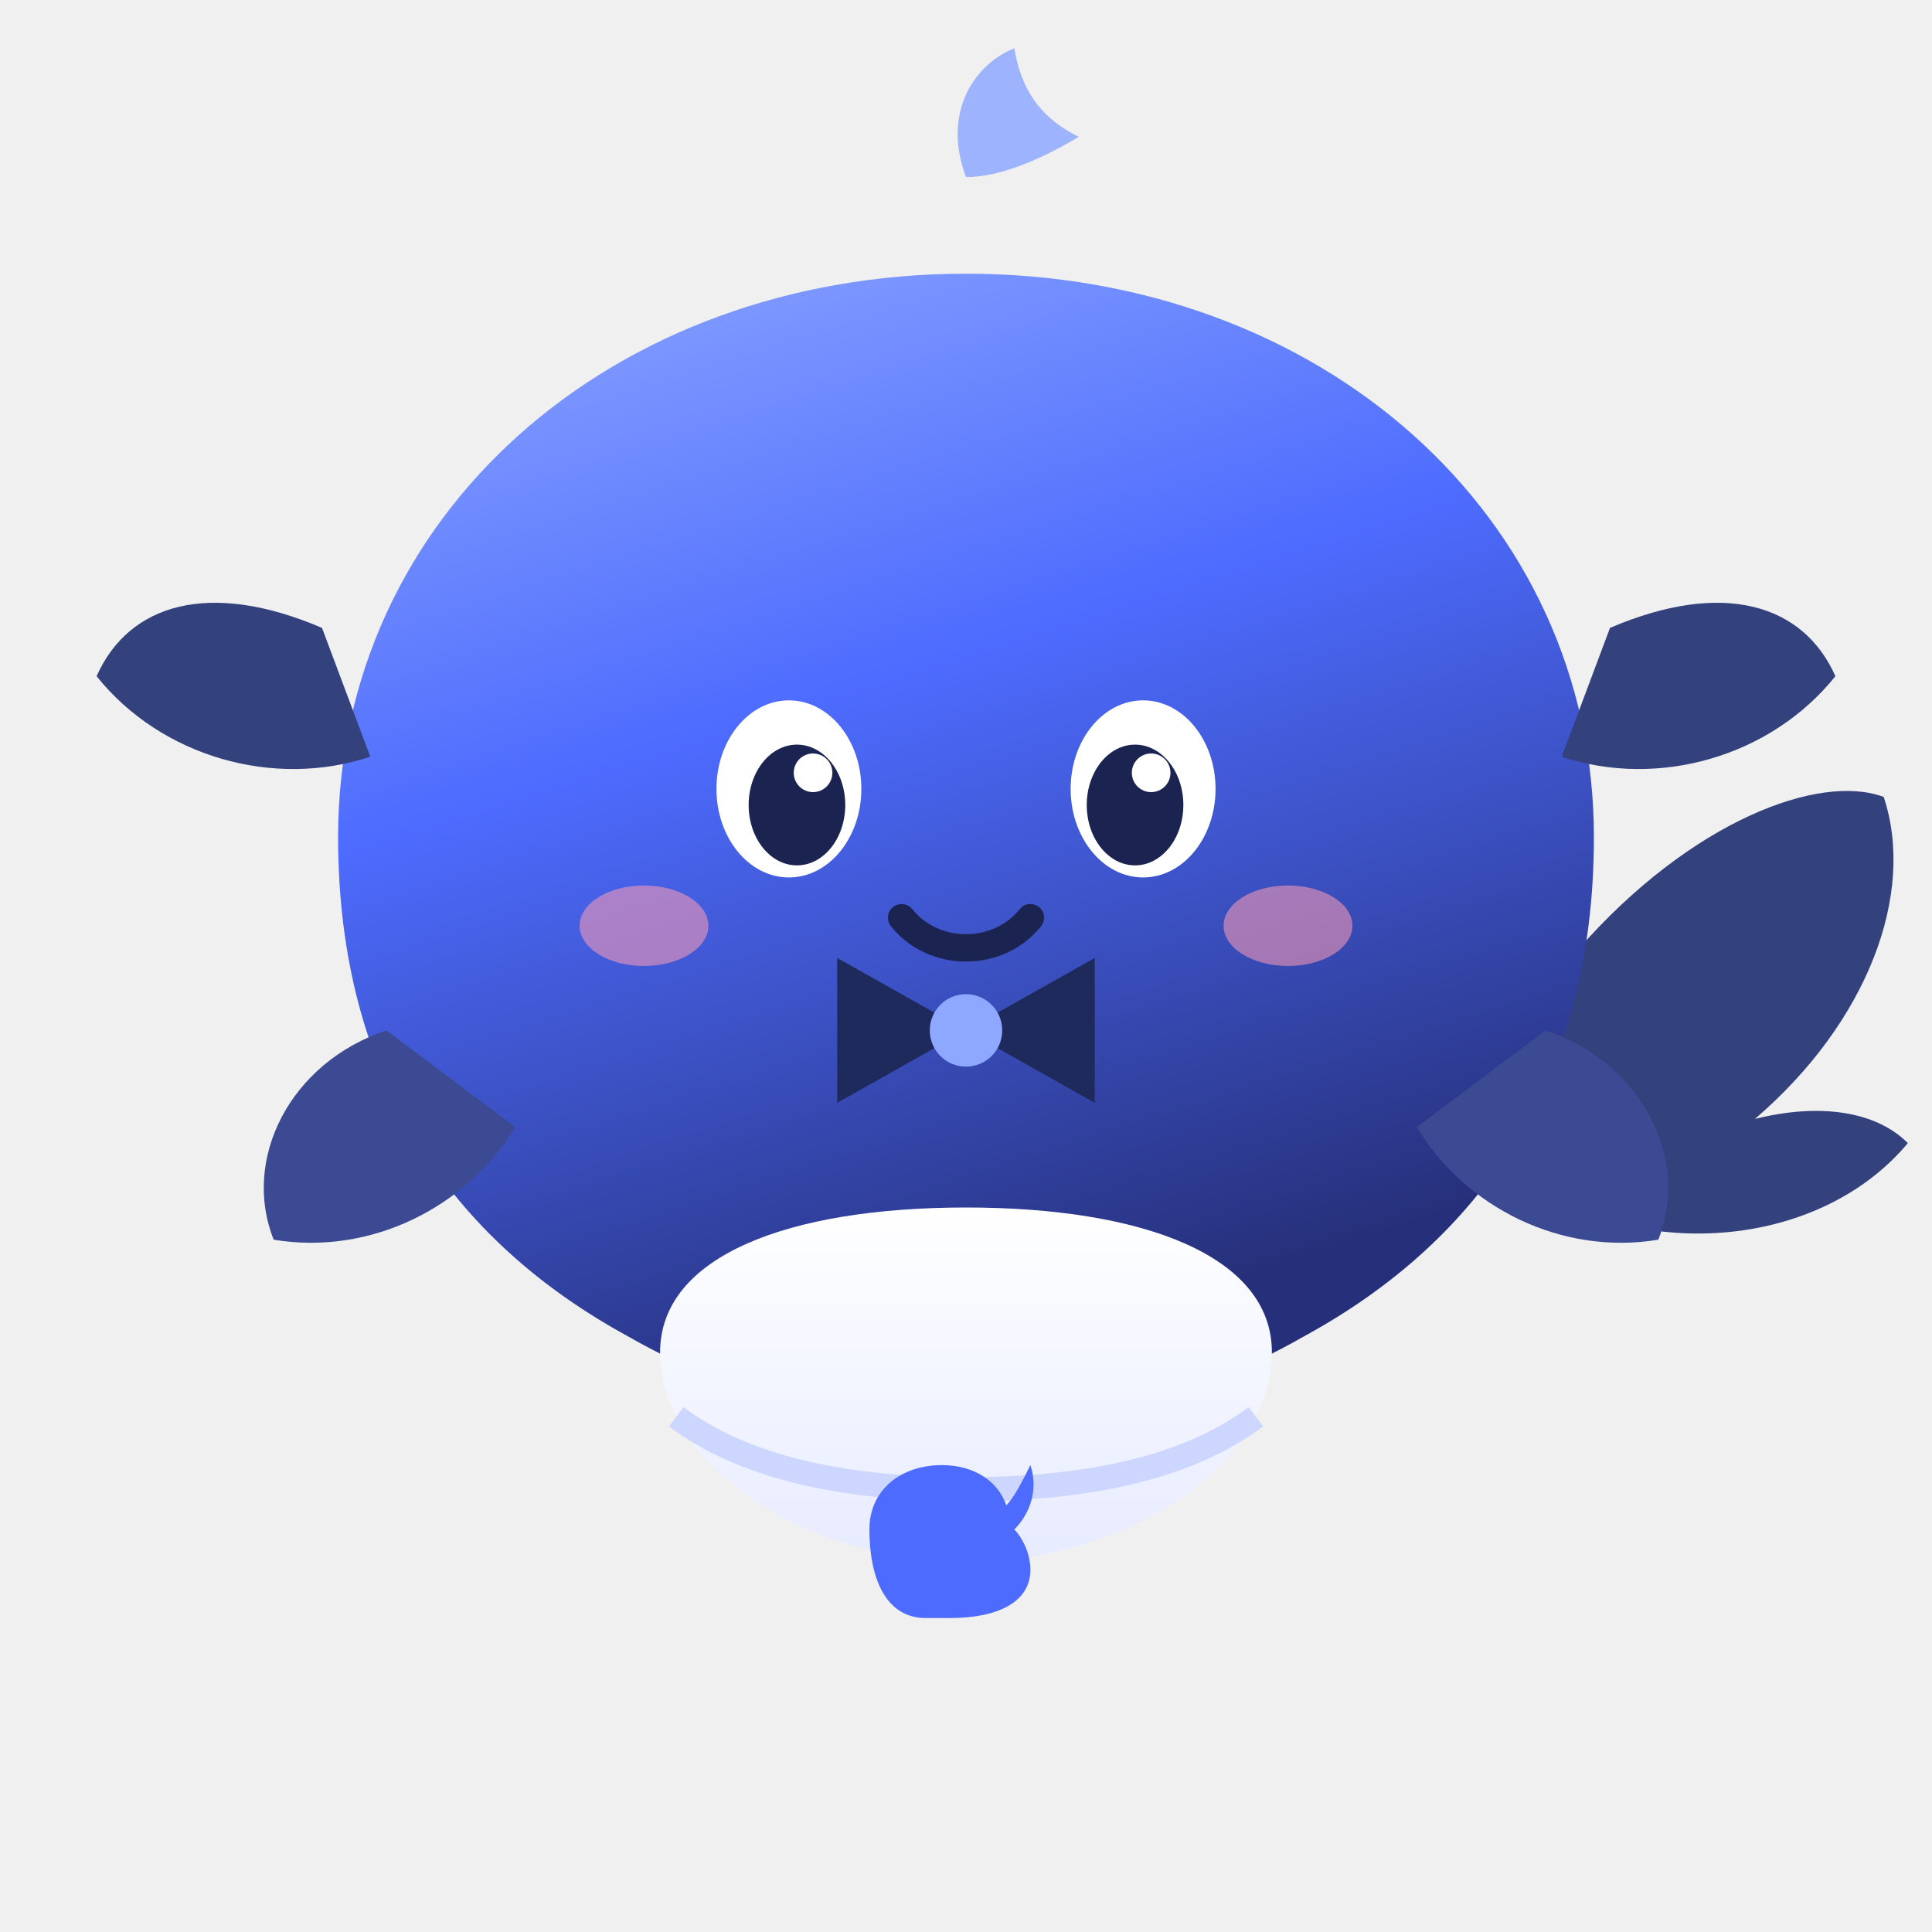
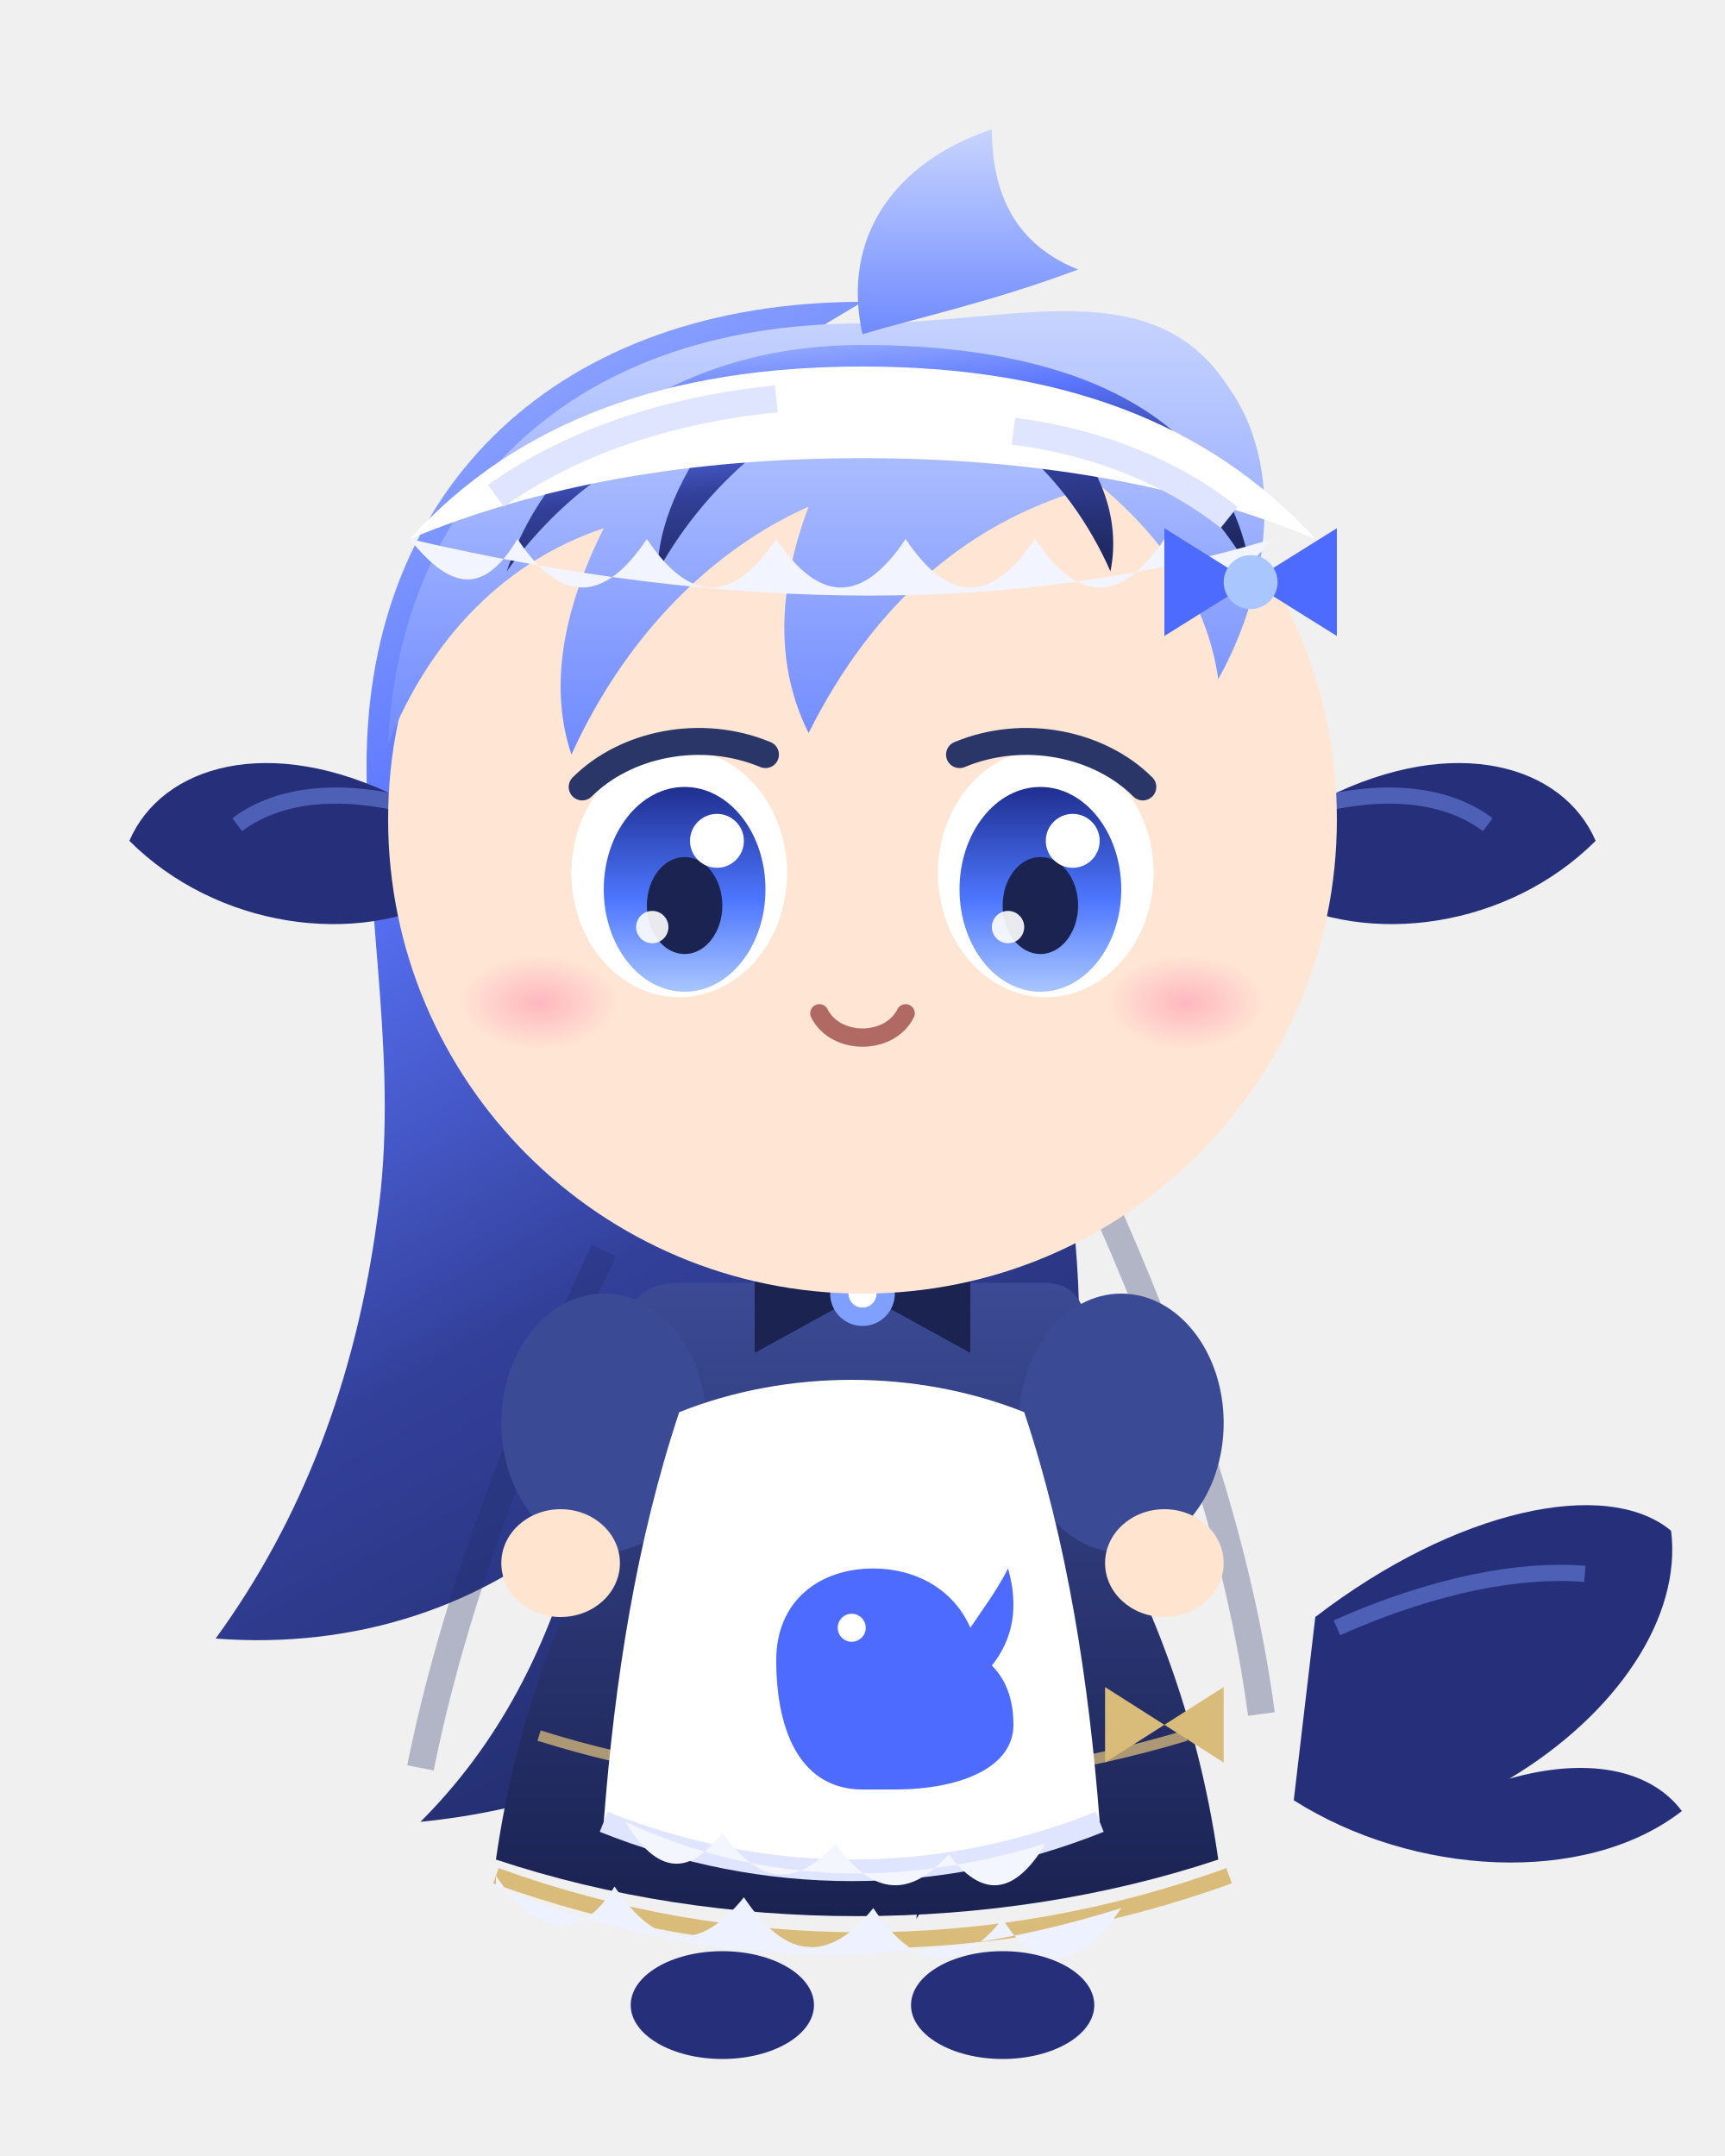
- <svg xmlns="http://www.w3.org/2000/svg" viewBox="0 0 240 240" width="240" height="240">
+ <svg xmlns="http://www.w3.org/2000/svg" viewBox="0 0 320 400" width="320" height="400">
  <defs>
-     <linearGradient id="body" x1="0" y1="0" x2="0.35" y2="1">
-       <stop offset="0" stop-color="#8ea8ff" />
-       <stop offset="0.45" stop-color="#4d6bfe" />
-       <stop offset="1" stop-color="#26307a" />
+     <linearGradient id="hair" x1="0.2" y1="0" x2="0.5" y2="1">
+       <stop offset="0" stop-color="#9db3ff" />
+       <stop offset="0.3" stop-color="#5b76ff" />
+       <stop offset="0.62" stop-color="#33409a" />
+       <stop offset="1" stop-color="#1f2a63" />
    </linearGradient>
-     <linearGradient id="apron" x1="0" y1="0" x2="0" y2="1">
-       <stop offset="0" stop-color="#ffffff" />
-       <stop offset="1" stop-color="#e7ebff" />
+     <linearGradient id="hairLight" x1="0" y1="0" x2="0" y2="1">
+       <stop offset="0" stop-color="#c7d4ff" />
+       <stop offset="1" stop-color="#6f8aff" />
    </linearGradient>
+     <linearGradient id="dress" x1="0" y1="0" x2="0" y2="1">
+       <stop offset="0" stop-color="#3b4a94" />
+       <stop offset="1" stop-color="#1a2251" />
+     </linearGradient>
+     <linearGradient id="iris" x1="0" y1="0" x2="0" y2="1">
+       <stop offset="0" stop-color="#1f2f8f" />
+       <stop offset="0.55" stop-color="#4d76ff" />
+       <stop offset="1" stop-color="#a9c6ff" />
+     </linearGradient>
+     <radialGradient id="cheek" cx="0.5" cy="0.5" r="0.5">
+       <stop offset="0" stop-color="#ff9db4" stop-opacity="0.65" />
+       <stop offset="1" stop-color="#ff9db4" stop-opacity="0" />
+     </radialGradient>
  </defs>
-   <path d="M196 118c14-16 30-22 38-19 4 12-2 28-16 40 8-2 15-1 19 3-10 12-30 15-46 6z" fill="#33417d" />
-   <path d="M120 34c44 0 78 30 78 70 0 30-14 50-36 62-14 8-28 11-42 11s-28-3-42-11C56 154 42 134 42 104c0-40 34-70 78-70z" fill="url(#body)" />
-   <path d="M40 78c-14-6-24-3-28 6 8 10 22 14 34 10z" fill="#33417d" />
-   <path d="M200 78c14-6 24-3 28 6-8 10-22 14-34 10z" fill="#33417d" />
-   <path d="M48 128c-12 4-18 16-14 26 12 2 24-4 30-14z" fill="#3b4a92" />
-   <path d="M192 128c12 4 18 16 14 26-12 2-24-4-30-14z" fill="#3b4a92" />
-   <path d="M120 150c22 0 38 6 38 18 0 14-18 26-38 26s-38-12-38-26c0-12 16-18 38-18z" fill="url(#apron)" />
-   <path d="M84 176c8 6 20 9 36 9s28-3 36-9" stroke="#cdd6ff" stroke-width="3" fill="none" />
-   <path d="M108 190c0-5 4-8 9-8 4 0 7 2 8 5 1-1 2-3 3-5 1 3 0 6-2 8 1 1 2 3 2 5 0 4-4 6-10 6h-3c-5 0-7-5-7-11z" fill="#4d6bfe" />
-   <path d="M120 128l-16-9v18z" fill="#1f2a5c" />
-   <path d="M120 128l16-9v18z" fill="#1f2a5c" />
-   <circle cx="120" cy="128" r="4.5" fill="#8ea8ff" />
-   <ellipse cx="98" cy="98" rx="9" ry="11" fill="#ffffff" />
-   <ellipse cx="142" cy="98" rx="9" ry="11" fill="#ffffff" />
-   <ellipse cx="99" cy="100" rx="6" ry="7.5" fill="#1b2350" />
-   <ellipse cx="141" cy="100" rx="6" ry="7.5" fill="#1b2350" />
-   <circle cx="101" cy="96" r="2.4" fill="#ffffff" />
-   <circle cx="143" cy="96" r="2.4" fill="#ffffff" />
-   <ellipse cx="80" cy="115" rx="8" ry="5" fill="#ff9db4" opacity=".55" />
-   <ellipse cx="160" cy="115" rx="8" ry="5" fill="#ff9db4" opacity=".55" />
-   <path d="M112 114c4 5 12 5 16 0" stroke="#1b2350" stroke-width="3.4" stroke-linecap="round" fill="none" />
-   <path d="M120 22c-3-8 1-14 6-16 1 6 4 9 8 11-5 3-10 5-14 5z" fill="#8ea8ff" opacity=".85" />
+   <path d="M244 300c26-20 54-26 66-16 2 16-10 34-30 46 14-4 26-2 32 6-18 14-50 12-72-2z" fill="#26307a" />
+   <path d="M248 302c18-8 34-11 46-10" stroke="#7f9bff" stroke-width="3" fill="none" opacity=".45" />
+   <path d="M160 56c-56 0-92 34-92 86 0 30 6 56 2 84-4 30-14 56-30 78 26 2 50-6 68-22-6 24-16 42-30 56 40-4 68-24 84-54 8 26 10 50 8 72 22-34 32-74 30-118-2-40-14-72-32-94-22-26-52-40-88-40z" fill="url(#hair)" />
+   <path d="M112 232c-16 34-28 66-34 96" stroke="#1f2a63" stroke-width="5" fill="none" opacity=".3" />
+   <path d="M206 226c14 32 24 62 28 92" stroke="#1f2a63" stroke-width="5" fill="none" opacity=".3" />
+   <path d="M74 148c-24-12-44-6-50 8 16 16 42 20 60 10z" fill="#26307a" />
+   <path d="M246 148c24-12 44-6 50 8-16 16-42 20-60 10z" fill="#26307a" />
+   <path d="M78 150c-14-4-26-3-34 3" stroke="#7f9bff" stroke-width="3" fill="none" opacity=".45" />
+   <path d="M242 150c14-4 26-3 34 3" stroke="#7f9bff" stroke-width="3" fill="none" opacity=".45" />
+   <path d="M126 238h68c5 0 8 4 7 9l-5 20c16 24 26 50 30 78-42 14-92 14-134 0 4-28 14-54 30-78l-5-20c-1-5 2-9 9-9z" fill="url(#dress)" />
+   <path d="M92 348c44 16 92 16 136 0" stroke="#d9bc7a" stroke-width="3" fill="none" />
+   <path d="M100 322c38 12 80 12 120 0" stroke="#d9bc7a" stroke-width="2" fill="none" opacity=".75" />
+   <path d="M92 348c8 12 16 12 22 2 8 12 16 12 24 2 8 12 16 12 24 2 8 12 16 12 24 2 6 10 14 10 22-2-38 12-78 12-116-4z" fill="#eef1ff" />
+   <path d="M216 320l-11-7v14z" fill="#d9bc7a" />
+   <path d="M216 320l11-7v14z" fill="#d9bc7a" />
+   <ellipse cx="112" cy="264" rx="19" ry="24" fill="#3b4a94" />
+   <ellipse cx="208" cy="264" rx="19" ry="24" fill="#3b4a94" />
+   <ellipse cx="104" cy="290" rx="11" ry="10" fill="#ffe4cf" />
+   <ellipse cx="216" cy="290" rx="11" ry="10" fill="#ffe4cf" />
+   <path d="M126 262c20-8 44-8 64 0 8 24 12 50 14 76-30 10-62 10-92 0 2-26 6-52 14-76z" fill="#ffffff" />
+   <path d="M112 338c30 12 62 12 92 0" stroke="#dfe4ff" stroke-width="4" fill="none" />
+   <path d="M116 338c6 10 12 10 18 2 7 10 14 10 21 2 7 10 14 10 21 2 6 8 12 8 18-2-26 8-52 8-78-4z" fill="#f4f6ff" />
+   <path d="M144 308c0-11 8-17 18-17 8 0 15 4 18 11 2-3 5-7 7-11 2 7 1 13-3 18 3 3 4 7 4 11 0 8-10 12-22 12h-6c-11 0-16-10-16-24z" fill="#4d6bfe" />
+   <circle cx="158" cy="302" r="2.6" fill="#ffffff" />
+   <path d="M160 240l-20-11v22z" fill="#1b2350" />
+   <path d="M160 240l20-11v22z" fill="#1b2350" />
+   <circle cx="160" cy="240" r="6" fill="#7fa0ff" />
+   <circle cx="160" cy="240" r="2.6" fill="#ffffff" />
+   <circle cx="160" cy="152" r="88" fill="#ffe6d4" />
+   <path d="M160 60c-56 0-86 34-88 78 8-20 22-34 40-40-8 16-10 30-6 42 10-22 26-38 44-46-6 16-6 30 0 42 12-24 30-40 54-46 12 10 20 22 22 36 10-18 12-40 2-54-14-22-40-12-68-12z" fill="url(#hairLight)" />
+   <path d="M160 64c-34 0-58 18-66 42 10-14 24-24 40-28-8 10-12 20-12 28 10-18 26-30 44-36 18 6 32 18 40 36 2-10-2-20-10-28 16 4 28 14 36 28-4-26-28-42-72-42z" fill="url(#hair)" />
+   <path d="M160 62c-4-18 6-32 24-38 0 14 6 22 16 26-16 6-30 9-40 12z" fill="url(#hairLight)" />
+   <path d="M76 100c20-22 48-32 84-32s64 10 84 32c-24-10-52-15-84-15s-60 5-84 15z" fill="#ffffff" />
+   <path d="M76 100c8 10 14 10 20 0 8 12 16 12 24 0 8 12 16 12 24 0 8 12 16 12 24 0 8 12 16 12 24 0 8 12 16 12 24 0 6 10 12 10 20 0-46 14-100 14-160 0z" fill="#f2f4ff" />
+   <path d="M92 92c14-10 32-16 52-18" stroke="#dfe4ff" stroke-width="5" fill="none" />
+   <path d="M228 96c-10-8-24-14-40-16" stroke="#dfe4ff" stroke-width="5" fill="none" />
+   <path d="M232 108l-16-10v20z" fill="#4d6bfe" />
+   <path d="M232 108l16-10v20z" fill="#4d6bfe" />
+   <circle cx="232" cy="108" r="5" fill="#a9c6ff" />
+   <ellipse cx="126" cy="162" rx="20" ry="23" fill="#ffffff" />
+   <ellipse cx="194" cy="162" rx="20" ry="23" fill="#ffffff" />
+   <ellipse cx="127" cy="165" rx="15" ry="19" fill="url(#iris)" />
+   <ellipse cx="193" cy="165" rx="15" ry="19" fill="url(#iris)" />
+   <ellipse cx="127" cy="168" rx="7" ry="9" fill="#1b2350" />
+   <ellipse cx="193" cy="168" rx="7" ry="9" fill="#1b2350" />
+   <circle cx="133" cy="156" r="5" fill="#ffffff" />
+   <circle cx="199" cy="156" r="5" fill="#ffffff" />
+   <circle cx="121" cy="172" r="3" fill="#ffffff" opacity=".9" />
+   <circle cx="187" cy="172" r="3" fill="#ffffff" opacity=".9" />
+   <path d="M108 146c8-8 22-11 34-6" stroke="#2a3568" stroke-width="5" stroke-linecap="round" fill="none" />
+   <path d="M212 146c-8-8-22-11-34-6" stroke="#2a3568" stroke-width="5" stroke-linecap="round" fill="none" />
+   <ellipse cx="100" cy="186" rx="15" ry="9" fill="url(#cheek)" />
+   <ellipse cx="220" cy="186" rx="15" ry="9" fill="url(#cheek)" />
+   <path d="M152 188c3 6 13 6 16 0" stroke="#b06a63" stroke-width="3.4" stroke-linecap="round" fill="none" />
+   <ellipse cx="134" cy="372" rx="17" ry="10" fill="#26307a" />
+   <ellipse cx="186" cy="372" rx="17" ry="10" fill="#26307a" />
</svg>
